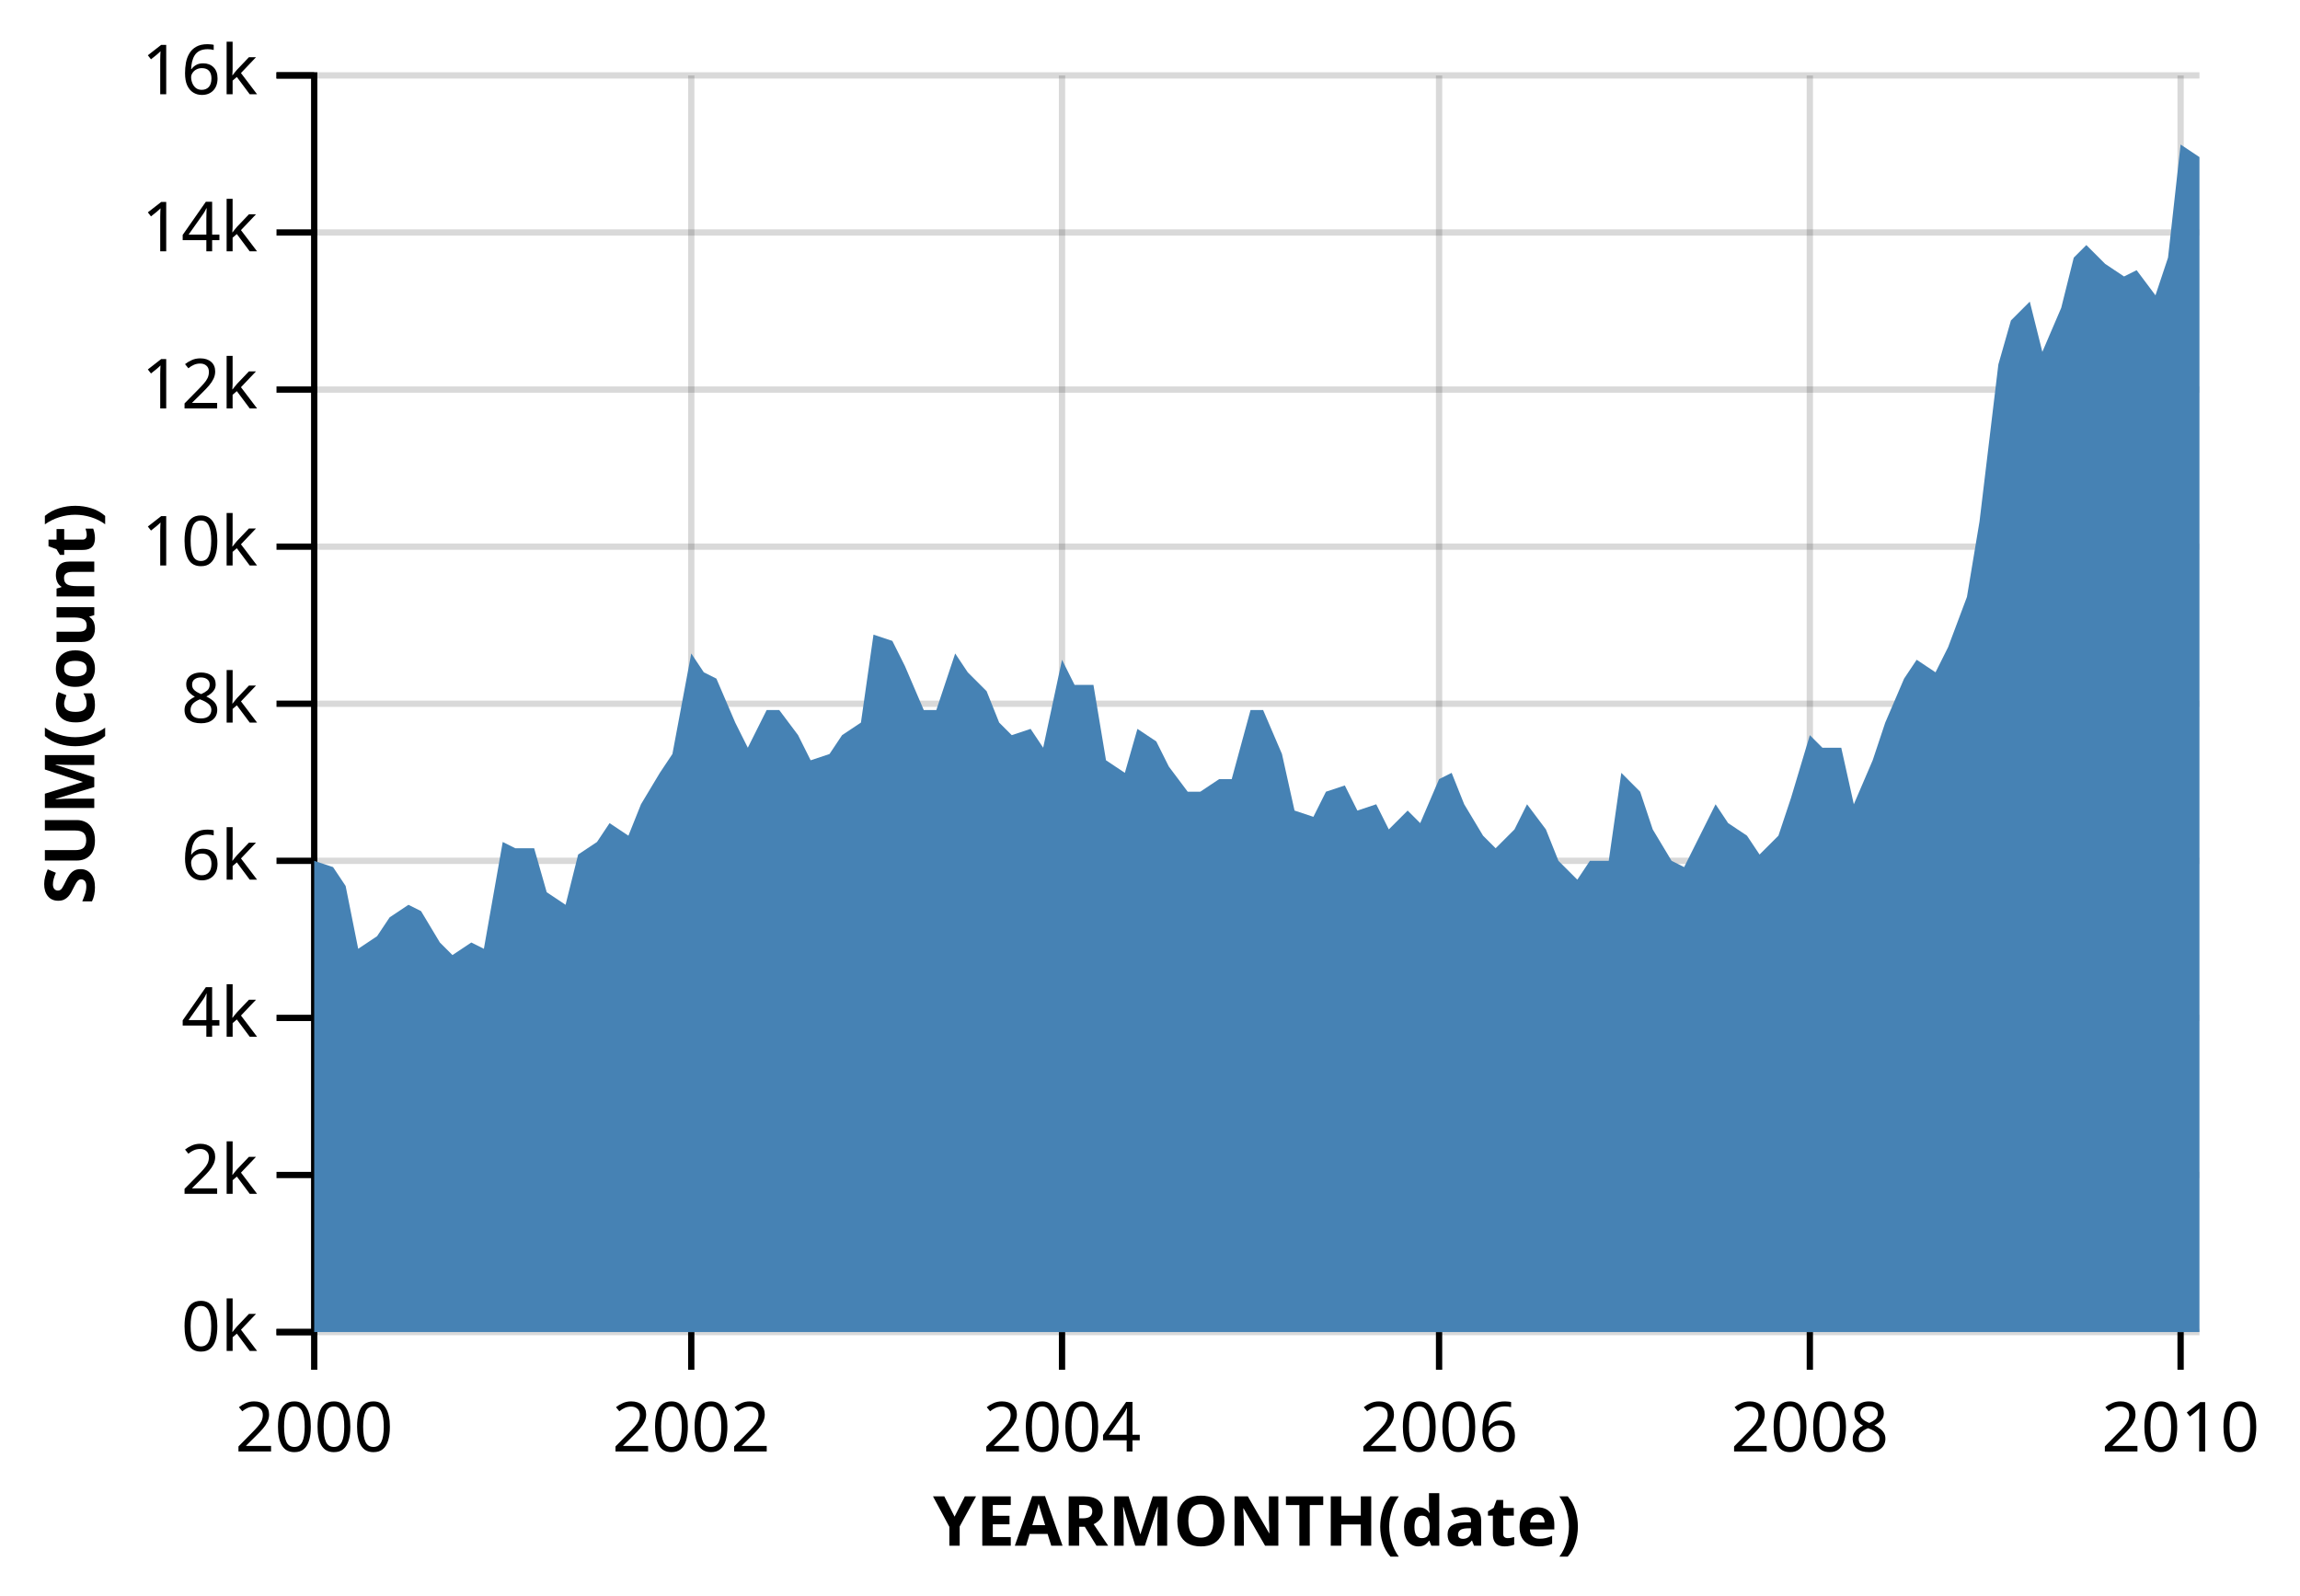
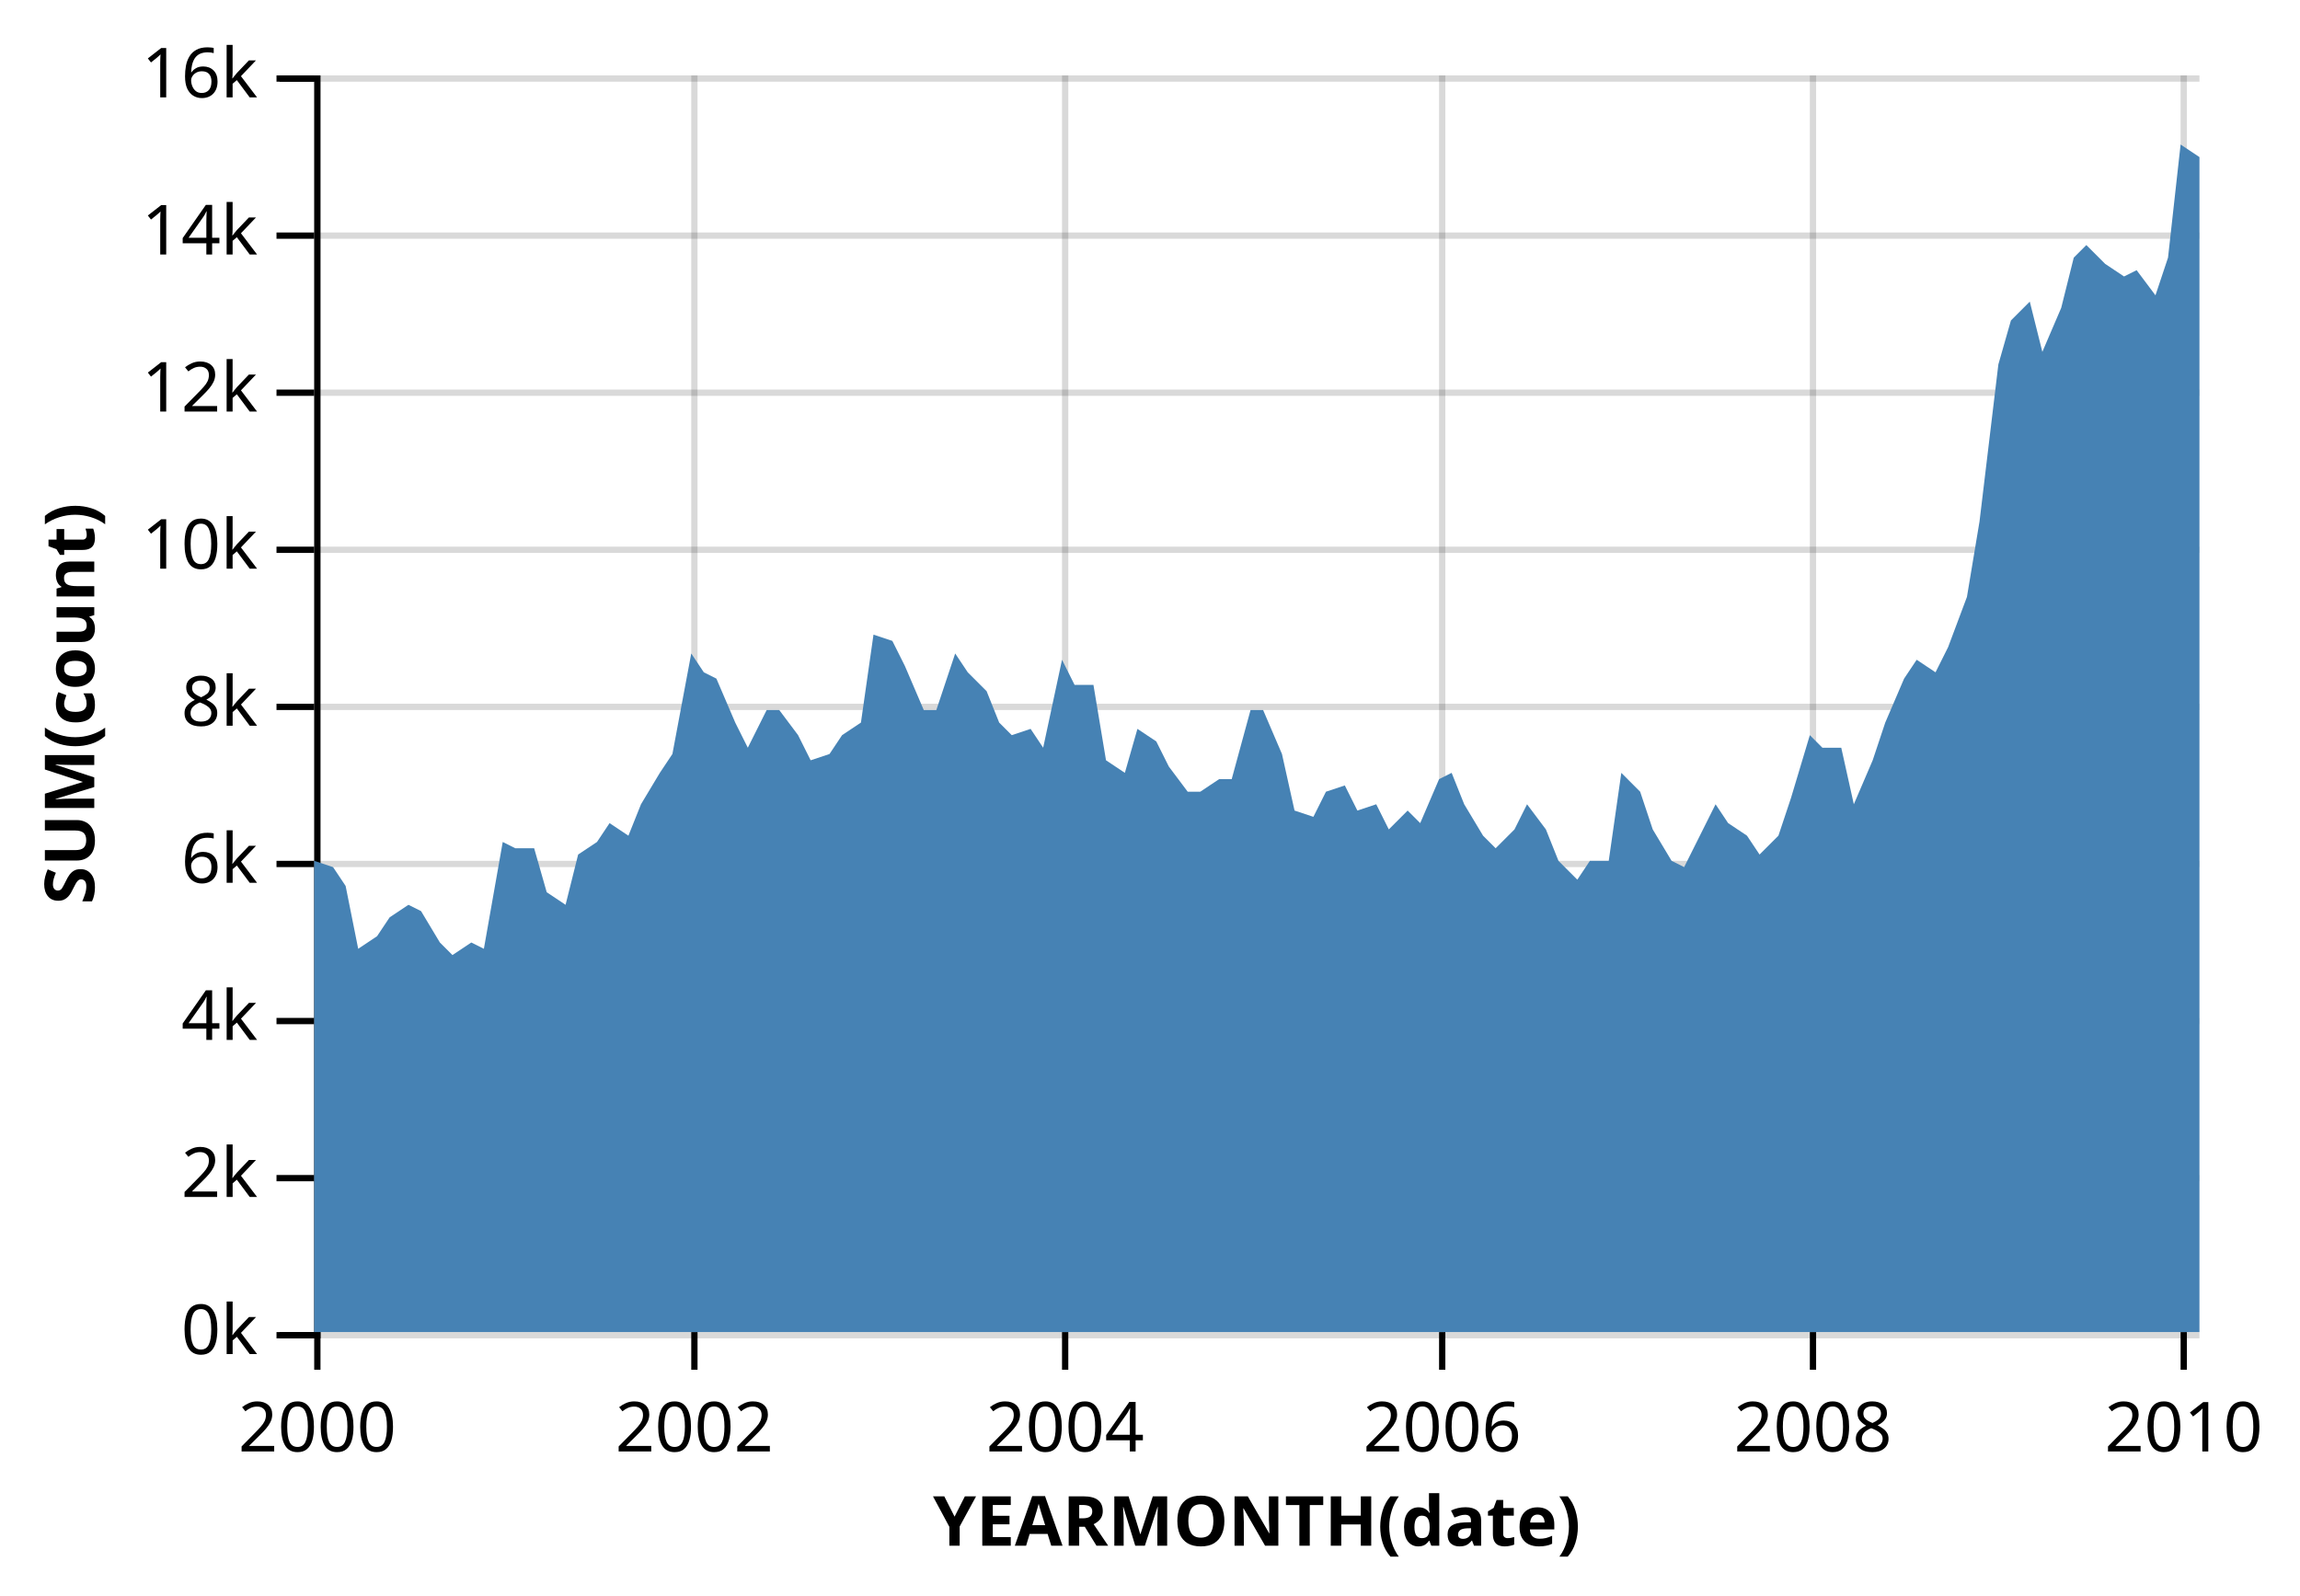
<svg xmlns="http://www.w3.org/2000/svg" class="marks" width="366" height="254" version="1.1">
  <g transform="translate(50,12)">
    <g class="mark-group">
      <g transform="translate(0,0)">
        <rect class="background" width="1" height="1" style="fill: none;" />
        <g class="mark-group root">
          <g transform="translate(0,0)">
            <rect class="background" width="300" height="200" style="fill: none;" />
            <g class="mark-group">
              <g transform="translate(0,200)">
                <rect class="background" width="0" height="0" style="pointer-events: none; fill: none;" />
                <g class="mark-rule" style="pointer-events: none;">
-                   <line transform="translate(0,-200)" x2="0" y2="200" style="fill: none; stroke: #000; stroke-width: 1; stroke-opacity: 0.15; opacity: 1;" />
-                   <line transform="translate(60,-200)" x2="0" y2="200" style="fill: none; stroke: #000; stroke-width: 1; stroke-opacity: 0.15; opacity: 1;" />
-                   <line transform="translate(119,-200)" x2="0" y2="200" style="fill: none; stroke: #000; stroke-width: 1; stroke-opacity: 0.15; opacity: 1;" />
-                   <line transform="translate(179,-200)" x2="0" y2="200" style="fill: none; stroke: #000; stroke-width: 1; stroke-opacity: 0.15; opacity: 1;" />
-                   <line transform="translate(238,-200)" x2="0" y2="200" style="fill: none; stroke: #000; stroke-width: 1; stroke-opacity: 0.15; opacity: 1;" />
-                   <line transform="translate(297,-200)" x2="0" y2="200" style="fill: none; stroke: #000; stroke-width: 1; stroke-opacity: 0.15; opacity: 1;" />
+                   <line transform="translate(0.5,-200)" x2="0" y2="200" style="fill: none; stroke: #000; stroke-width: 1; stroke-opacity: 0.15; opacity: 1;" />
+                   <line transform="translate(60.5,-200)" x2="0" y2="200" style="fill: none; stroke: #000; stroke-width: 1; stroke-opacity: 0.15; opacity: 1;" />
+                   <line transform="translate(119.5,-200)" x2="0" y2="200" style="fill: none; stroke: #000; stroke-width: 1; stroke-opacity: 0.15; opacity: 1;" />
+                   <line transform="translate(179.5,-200)" x2="0" y2="200" style="fill: none; stroke: #000; stroke-width: 1; stroke-opacity: 0.15; opacity: 1;" />
+                   <line transform="translate(238.5,-200)" x2="0" y2="200" style="fill: none; stroke: #000; stroke-width: 1; stroke-opacity: 0.15; opacity: 1;" />
+                   <line transform="translate(297.5,-200)" x2="0" y2="200" style="fill: none; stroke: #000; stroke-width: 1; stroke-opacity: 0.15; opacity: 1;" />
                </g>
                <g class="mark-rule" style="pointer-events: none;">
-                   <line transform="translate(0,0)" x2="0" y2="6" style="fill: none; stroke: #000; stroke-width: 1; opacity: 1;" />
-                   <line transform="translate(60,0)" x2="0" y2="6" style="fill: none; stroke: #000; stroke-width: 1; opacity: 1;" />
-                   <line transform="translate(119,0)" x2="0" y2="6" style="fill: none; stroke: #000; stroke-width: 1; opacity: 1;" />
-                   <line transform="translate(179,0)" x2="0" y2="6" style="fill: none; stroke: #000; stroke-width: 1; opacity: 1;" />
-                   <line transform="translate(238,0)" x2="0" y2="6" style="fill: none; stroke: #000; stroke-width: 1; opacity: 1;" />
-                   <line transform="translate(297,0)" x2="0" y2="6" style="fill: none; stroke: #000; stroke-width: 1; opacity: 1;" />
+                   <line transform="translate(0.5,0)" x2="0" y2="6" style="fill: none; stroke: #000; stroke-width: 1; opacity: 1;" />
+                   <line transform="translate(60.5,0)" x2="0" y2="6" style="fill: none; stroke: #000; stroke-width: 1; opacity: 1;" />
+                   <line transform="translate(119.5,0)" x2="0" y2="6" style="fill: none; stroke: #000; stroke-width: 1; opacity: 1;" />
+                   <line transform="translate(179.5,0)" x2="0" y2="6" style="fill: none; stroke: #000; stroke-width: 1; opacity: 1;" />
+                   <line transform="translate(238.5,0)" x2="0" y2="6" style="fill: none; stroke: #000; stroke-width: 1; opacity: 1;" />
+                   <line transform="translate(297.5,0)" x2="0" y2="6" style="fill: none; stroke: #000; stroke-width: 1; opacity: 1;" />
                </g>
                <g class="mark-rule" style="pointer-events: none;" />
                <g class="mark-text">
-                   <text text-anchor="middle" transform="translate(0,19)" style="font: 11px sans-serif; fill: #000; opacity: 1;">2000</text>
-                   <text text-anchor="middle" transform="translate(60,19)" style="font: 11px sans-serif; fill: #000; opacity: 1;">2002</text>
-                   <text text-anchor="middle" transform="translate(119,19)" style="font: 11px sans-serif; fill: #000; opacity: 1;">2004</text>
-                   <text text-anchor="middle" transform="translate(179,19)" style="font: 11px sans-serif; fill: #000; opacity: 1;">2006</text>
-                   <text text-anchor="middle" transform="translate(238,19)" style="font: 11px sans-serif; fill: #000; opacity: 1;">2008</text>
-                   <text text-anchor="middle" transform="translate(297,19)" style="font: 11px sans-serif; fill: #000; opacity: 1;">2010</text>
+                   <text text-anchor="middle" transform="translate(0.5,19)" style="font: 11px sans-serif; fill: #000; opacity: 1;">2000</text>
+                   <text text-anchor="middle" transform="translate(60.5,19)" style="font: 11px sans-serif; fill: #000; opacity: 1;">2002</text>
+                   <text text-anchor="middle" transform="translate(119.5,19)" style="font: 11px sans-serif; fill: #000; opacity: 1;">2004</text>
+                   <text text-anchor="middle" transform="translate(179.5,19)" style="font: 11px sans-serif; fill: #000; opacity: 1;">2006</text>
+                   <text text-anchor="middle" transform="translate(238.5,19)" style="font: 11px sans-serif; fill: #000; opacity: 1;">2008</text>
+                   <text text-anchor="middle" transform="translate(297.5,19)" style="font: 11px sans-serif; fill: #000; opacity: 1;">2010</text>
                </g>
                <g class="mark-path" style="pointer-events: none;">
-                   <path transform="translate(0,0)" d="M0,6V0H300V6" style="fill: none; stroke: #000; stroke-width: 0;" />
+                   <path transform="translate(0.5,0.5)" d="M0,6V0H300V6" style="fill: none; stroke: #000; stroke-width: 0;" />
                </g>
                <g class="mark-text">
                  <text text-anchor="middle" transform="translate(150,34)" style="font: bold 11px sans-serif; fill: #000;">YEARMONTH(date)</text>
                </g>
              </g>
            </g>
            <g class="mark-group">
              <g transform="translate(0,0)">
                <rect class="background" width="0" height="0" style="pointer-events: none; fill: none;" />
                <g class="mark-rule" style="pointer-events: none;">
-                   <line transform="translate(0,200)" x2="300" y2="0" style="fill: none; stroke: #000; stroke-width: 1; stroke-opacity: 0.15; opacity: 1;" />
-                   <line transform="translate(0,175)" x2="300" y2="0" style="fill: none; stroke: #000; stroke-width: 1; stroke-opacity: 0.15; opacity: 1;" />
-                   <line transform="translate(0,150)" x2="300" y2="0" style="fill: none; stroke: #000; stroke-width: 1; stroke-opacity: 0.15; opacity: 1;" />
-                   <line transform="translate(0,125)" x2="300" y2="0" style="fill: none; stroke: #000; stroke-width: 1; stroke-opacity: 0.15; opacity: 1;" />
-                   <line transform="translate(0,100)" x2="300" y2="0" style="fill: none; stroke: #000; stroke-width: 1; stroke-opacity: 0.15; opacity: 1;" />
-                   <line transform="translate(0,75)" x2="300" y2="0" style="fill: none; stroke: #000; stroke-width: 1; stroke-opacity: 0.15; opacity: 1;" />
-                   <line transform="translate(0,50)" x2="300" y2="0" style="fill: none; stroke: #000; stroke-width: 1; stroke-opacity: 0.15; opacity: 1;" />
-                   <line transform="translate(0,25)" x2="300" y2="0" style="fill: none; stroke: #000; stroke-width: 1; stroke-opacity: 0.15; opacity: 1;" />
-                   <line transform="translate(0,0)" x2="300" y2="0" style="fill: none; stroke: #000; stroke-width: 1; stroke-opacity: 0.15; opacity: 1;" />
+                   <line transform="translate(0,200.5)" x2="300" y2="0" style="fill: none; stroke: #000; stroke-width: 1; stroke-opacity: 0.15; opacity: 1;" />
+                   <line transform="translate(0,175.5)" x2="300" y2="0" style="fill: none; stroke: #000; stroke-width: 1; stroke-opacity: 0.15; opacity: 1;" />
+                   <line transform="translate(0,150.5)" x2="300" y2="0" style="fill: none; stroke: #000; stroke-width: 1; stroke-opacity: 0.15; opacity: 1;" />
+                   <line transform="translate(0,125.5)" x2="300" y2="0" style="fill: none; stroke: #000; stroke-width: 1; stroke-opacity: 0.15; opacity: 1;" />
+                   <line transform="translate(0,100.5)" x2="300" y2="0" style="fill: none; stroke: #000; stroke-width: 1; stroke-opacity: 0.15; opacity: 1;" />
+                   <line transform="translate(0,75.5)" x2="300" y2="0" style="fill: none; stroke: #000; stroke-width: 1; stroke-opacity: 0.15; opacity: 1;" />
+                   <line transform="translate(0,50.5)" x2="300" y2="0" style="fill: none; stroke: #000; stroke-width: 1; stroke-opacity: 0.15; opacity: 1;" />
+                   <line transform="translate(0,25.5)" x2="300" y2="0" style="fill: none; stroke: #000; stroke-width: 1; stroke-opacity: 0.15; opacity: 1;" />
+                   <line transform="translate(0,0.5)" x2="300" y2="0" style="fill: none; stroke: #000; stroke-width: 1; stroke-opacity: 0.15; opacity: 1;" />
                </g>
                <g class="mark-rule" style="pointer-events: none;">
-                   <line transform="translate(-6,200)" x2="6" y2="0" style="fill: none; stroke: #000; stroke-width: 1; opacity: 1;" />
-                   <line transform="translate(-6,175)" x2="6" y2="0" style="fill: none; stroke: #000; stroke-width: 1; opacity: 1;" />
-                   <line transform="translate(-6,150)" x2="6" y2="0" style="fill: none; stroke: #000; stroke-width: 1; opacity: 1;" />
-                   <line transform="translate(-6,125)" x2="6" y2="0" style="fill: none; stroke: #000; stroke-width: 1; opacity: 1;" />
-                   <line transform="translate(-6,100)" x2="6" y2="0" style="fill: none; stroke: #000; stroke-width: 1; opacity: 1;" />
-                   <line transform="translate(-6,75)" x2="6" y2="0" style="fill: none; stroke: #000; stroke-width: 1; opacity: 1;" />
-                   <line transform="translate(-6,50)" x2="6" y2="0" style="fill: none; stroke: #000; stroke-width: 1; opacity: 1;" />
-                   <line transform="translate(-6,25)" x2="6" y2="0" style="fill: none; stroke: #000; stroke-width: 1; opacity: 1;" />
-                   <line transform="translate(-6,0)" x2="6" y2="0" style="fill: none; stroke: #000; stroke-width: 1; opacity: 1;" />
+                   <line transform="translate(-6,200.5)" x2="6" y2="0" style="fill: none; stroke: #000; stroke-width: 1; opacity: 1;" />
+                   <line transform="translate(-6,175.5)" x2="6" y2="0" style="fill: none; stroke: #000; stroke-width: 1; opacity: 1;" />
+                   <line transform="translate(-6,150.5)" x2="6" y2="0" style="fill: none; stroke: #000; stroke-width: 1; opacity: 1;" />
+                   <line transform="translate(-6,125.5)" x2="6" y2="0" style="fill: none; stroke: #000; stroke-width: 1; opacity: 1;" />
+                   <line transform="translate(-6,100.5)" x2="6" y2="0" style="fill: none; stroke: #000; stroke-width: 1; opacity: 1;" />
+                   <line transform="translate(-6,75.5)" x2="6" y2="0" style="fill: none; stroke: #000; stroke-width: 1; opacity: 1;" />
+                   <line transform="translate(-6,50.5)" x2="6" y2="0" style="fill: none; stroke: #000; stroke-width: 1; opacity: 1;" />
+                   <line transform="translate(-6,25.5)" x2="6" y2="0" style="fill: none; stroke: #000; stroke-width: 1; opacity: 1;" />
+                   <line transform="translate(-6,0.5)" x2="6" y2="0" style="fill: none; stroke: #000; stroke-width: 1; opacity: 1;" />
                </g>
                <g class="mark-rule" style="pointer-events: none;" />
                <g class="mark-text">
-                   <text text-anchor="end" transform="translate(-9,203)" style="font: 11px sans-serif; fill: #000; opacity: 1;">0k</text>
-                   <text text-anchor="end" transform="translate(-9,178)" style="font: 11px sans-serif; fill: #000; opacity: 1;">2k</text>
-                   <text text-anchor="end" transform="translate(-9,153)" style="font: 11px sans-serif; fill: #000; opacity: 1;">4k</text>
-                   <text text-anchor="end" transform="translate(-9,128)" style="font: 11px sans-serif; fill: #000; opacity: 1;">6k</text>
-                   <text text-anchor="end" transform="translate(-9,103)" style="font: 11px sans-serif; fill: #000; opacity: 1;">8k</text>
-                   <text text-anchor="end" transform="translate(-9,78)" style="font: 11px sans-serif; fill: #000; opacity: 1;">10k</text>
-                   <text text-anchor="end" transform="translate(-9,53)" style="font: 11px sans-serif; fill: #000; opacity: 1;">12k</text>
-                   <text text-anchor="end" transform="translate(-9,28)" style="font: 11px sans-serif; fill: #000; opacity: 1;">14k</text>
-                   <text text-anchor="end" transform="translate(-9,3)" style="font: 11px sans-serif; fill: #000; opacity: 1;">16k</text>
+                   <text text-anchor="end" transform="translate(-9,203.5)" style="font: 11px sans-serif; fill: #000; opacity: 1;">0k</text>
+                   <text text-anchor="end" transform="translate(-9,178.5)" style="font: 11px sans-serif; fill: #000; opacity: 1;">2k</text>
+                   <text text-anchor="end" transform="translate(-9,153.5)" style="font: 11px sans-serif; fill: #000; opacity: 1;">4k</text>
+                   <text text-anchor="end" transform="translate(-9,128.5)" style="font: 11px sans-serif; fill: #000; opacity: 1;">6k</text>
+                   <text text-anchor="end" transform="translate(-9,103.5)" style="font: 11px sans-serif; fill: #000; opacity: 1;">8k</text>
+                   <text text-anchor="end" transform="translate(-9,78.5)" style="font: 11px sans-serif; fill: #000; opacity: 1;">10k</text>
+                   <text text-anchor="end" transform="translate(-9,53.5)" style="font: 11px sans-serif; fill: #000; opacity: 1;">12k</text>
+                   <text text-anchor="end" transform="translate(-9,28.5)" style="font: 11px sans-serif; fill: #000; opacity: 1;">14k</text>
+                   <text text-anchor="end" transform="translate(-9,3.5)" style="font: 11px sans-serif; fill: #000; opacity: 1;">16k</text>
                </g>
                <g class="mark-path" style="pointer-events: none;">
-                   <path transform="translate(0,0)" d="M-6,0H0V200H-6" style="fill: none; stroke: #000; stroke-width: 1;" />
+                   <path transform="translate(0.5,0.5)" d="M-6,0H0V200H-6" style="fill: none; stroke: #000; stroke-width: 1;" />
                </g>
                <g class="mark-text">
                  <text text-anchor="middle" transform="translate(-38,100) rotate(-90) translate(0,3)" style="font: bold 11px sans-serif; fill: #000;">SUM(count)</text>
                </g>
              </g>
            </g>
            <g class="mark-area">
              <path d="M300,13L297,11L295,29L293,35L290,31L288,32L285,30L282,27L280,29L278,37L275,44L273,36L270,39L268,46L265,71L263,83L260,91L258,95L255,93L253,96L250,103L248,109L245,116L243,107L240,107L238,105L235,115L233,121L230,124L228,121L225,119L223,116L221,120L218,126L216,125L213,120L211,114L208,111L206,125L203,125L201,128L198,125L196,120L193,116L191,120L188,123L186,121L183,116L181,111L179,112L176,119L174,117L171,120L169,116L166,117L164,113L161,114L159,118L156,117L154,108L151,101L149,101L146,112L144,112L141,114L139,114L136,110L134,106L131,104L129,111L126,109L124,97L121,97L119,93L116,107L114,104L111,105L109,103L107,98L104,95L102,92L99,101L97,101L94,94L92,90L89,89L87,103L84,105L82,108L79,109L77,105L74,101L72,101L69,107L67,103L64,96L62,95L60,92L57,108L55,111L52,116L50,121L47,119L45,122L42,124L40,132L37,130L35,123L32,123L30,122L27,139L25,138L22,140L20,138L17,133L15,132L12,134L10,137L7,139L5,129L3,126L0,125L0,200L3,200L5,200L7,200L10,200L12,200L15,200L17,200L20,200L22,200L25,200L27,200L30,200L32,200L35,200L37,200L40,200L42,200L45,200L47,200L50,200L52,200L55,200L57,200L60,200L62,200L64,200L67,200L69,200L72,200L74,200L77,200L79,200L82,200L84,200L87,200L89,200L92,200L94,200L97,200L99,200L102,200L104,200L107,200L109,200L111,200L114,200L116,200L119,200L121,200L124,200L126,200L129,200L131,200L134,200L136,200L139,200L141,200L144,200L146,200L149,200L151,200L154,200L156,200L159,200L161,200L164,200L166,200L169,200L171,200L174,200L176,200L179,200L181,200L183,200L186,200L188,200L191,200L193,200L196,200L198,200L201,200L203,200L206,200L208,200L211,200L213,200L216,200L218,200L221,200L223,200L225,200L228,200L230,200L233,200L235,200L238,200L240,200L243,200L245,200L248,200L250,200L253,200L255,200L258,200L260,200L263,200L265,200L268,200L270,200L273,200L275,200L278,200L280,200L282,200L285,200L288,200L290,200L293,200L295,200L297,200L300,200Z" style="fill: #4682b4; stroke-width: 2;" />
            </g>
          </g>
        </g>
      </g>
    </g>
  </g>
</svg>
